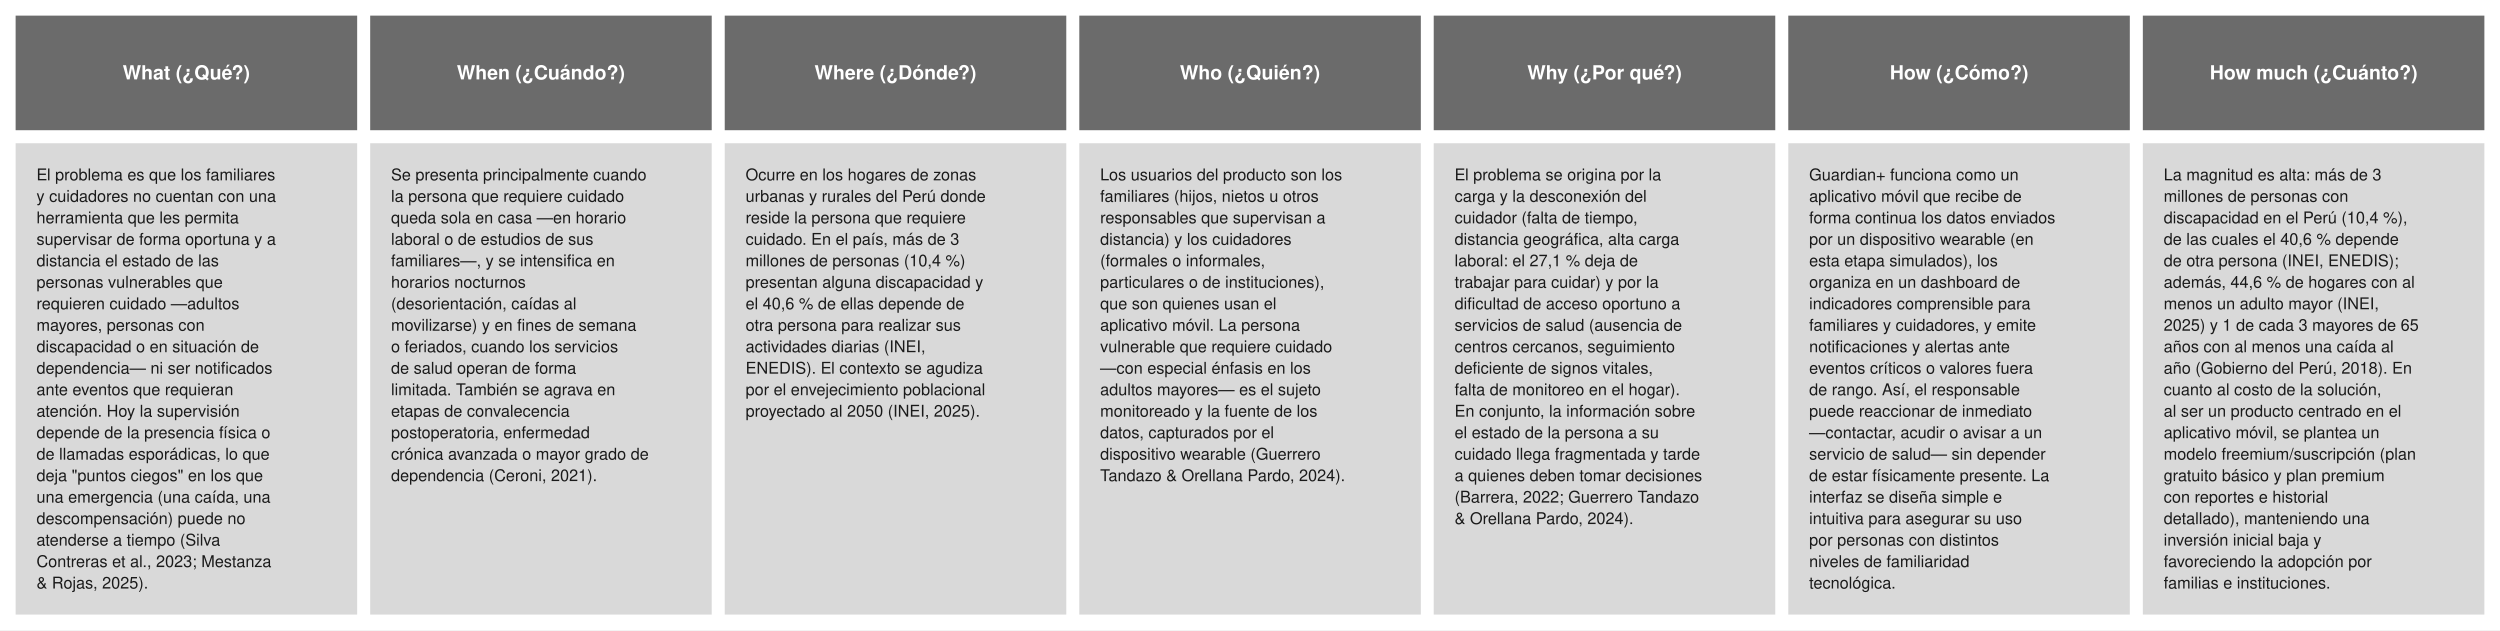
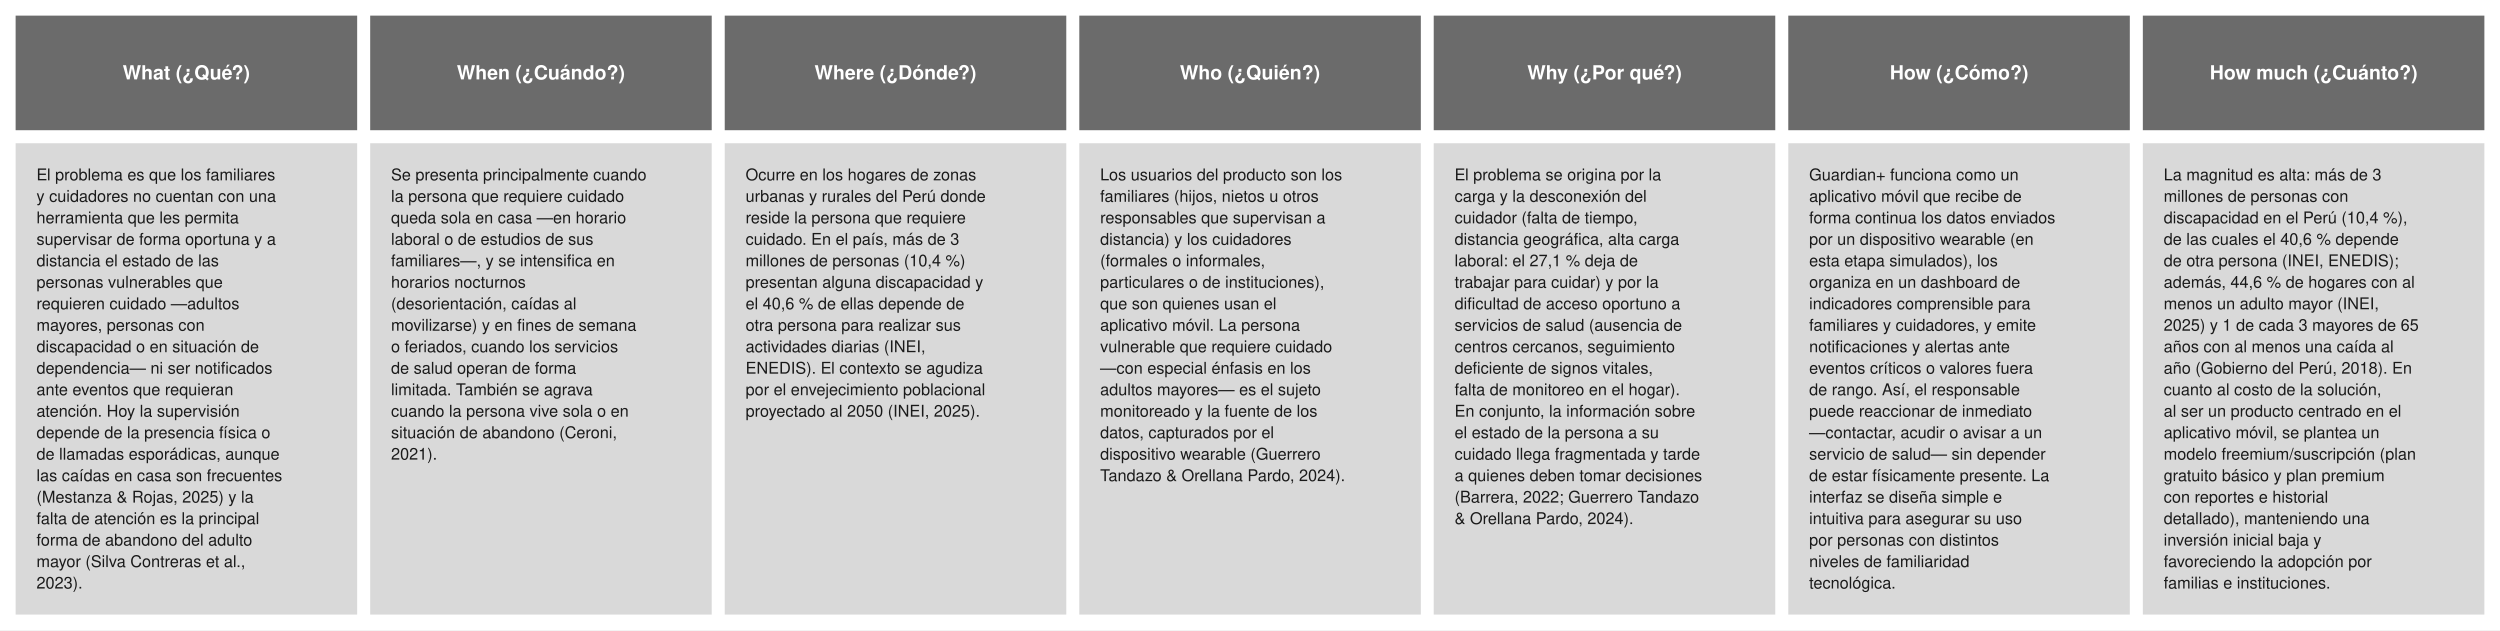
<svg xmlns="http://www.w3.org/2000/svg" viewBox="0 0 1920 484" font-family="Segoe UI, Helvetica, Arial, sans-serif">
  <rect width="1920" height="484" fill="#ffffff" />
  <rect x="12.0" y="12" width="262.3" height="88" fill="#6b6b6b" />
  <text x="143.1" y="61.0" fill="#ffffff" font-size="15" font-weight="700" text-anchor="middle">What (¿Qué?)</text>
  <rect x="12.0" y="110" width="262.3" height="362.0" fill="#d9d9d9" />
  <text x="28.0" y="138.5" fill="#1a1a1a" font-size="12.5">
    <tspan x="28.0" dy="0">El problema es que los familiares</tspan>
    <tspan x="28.0" dy="16.5">y cuidadores no cuentan con una</tspan>
    <tspan x="28.0" dy="16.5">herramienta que les permita</tspan>
    <tspan x="28.0" dy="16.5">supervisar de forma oportuna y a</tspan>
    <tspan x="28.0" dy="16.5">distancia el estado de las</tspan>
    <tspan x="28.0" dy="16.5">personas vulnerables que</tspan>
    <tspan x="28.0" dy="16.5">requieren cuidado —adultos</tspan>
    <tspan x="28.0" dy="16.5">mayores, personas con</tspan>
    <tspan x="28.0" dy="16.5">discapacidad o en situación de</tspan>
    <tspan x="28.0" dy="16.5">dependencia— ni ser notificados</tspan>
    <tspan x="28.0" dy="16.5">ante eventos que requieran</tspan>
    <tspan x="28.0" dy="16.5">atención. Hoy la supervisión</tspan>
    <tspan x="28.0" dy="16.5">depende de la presencia física o</tspan>
-     <tspan x="28.0" dy="16.5">de llamadas esporádicas, lo que</tspan>
-     <tspan x="28.0" dy="16.5">deja "puntos ciegos" en los que</tspan>
-     <tspan x="28.0" dy="16.5">una emergencia (una caída, una</tspan>
-     <tspan x="28.0" dy="16.5">descompensación) puede no</tspan>
-     <tspan x="28.0" dy="16.5">atenderse a tiempo (Silva</tspan>
-     <tspan x="28.0" dy="16.5">Contreras et al., 2023; Mestanza</tspan>
-     <tspan x="28.0" dy="16.5">&amp; Rojas, 2025).</tspan>
+     <tspan x="28.0" dy="16.5">de llamadas esporádicas, aunque</tspan>
+     <tspan x="28.0" dy="16.5">las caídas en casa son frecuentes</tspan>
+     <tspan x="28.0" dy="16.5">(Mestanza &amp; Rojas, 2025) y la</tspan>
+     <tspan x="28.0" dy="16.5">falta de atención es la principal</tspan>
+     <tspan x="28.0" dy="16.5">forma de abandono del adulto</tspan>
+     <tspan x="28.0" dy="16.5">mayor (Silva Contreras et al.,</tspan>
+     <tspan x="28.0" dy="16.5">2023).</tspan>
  </text>
  <rect x="284.3" y="12" width="262.3" height="88" fill="#6b6b6b" />
  <text x="415.4" y="61.0" fill="#ffffff" font-size="15" font-weight="700" text-anchor="middle">When (¿Cuándo?)</text>
  <rect x="284.3" y="110" width="262.3" height="362.0" fill="#d9d9d9" />
  <text x="300.3" y="138.5" fill="#1a1a1a" font-size="12.5">
    <tspan x="300.3" dy="0">Se presenta principalmente cuando</tspan>
    <tspan x="300.3" dy="16.5">la persona que requiere cuidado</tspan>
    <tspan x="300.3" dy="16.5">queda sola en casa —en horario</tspan>
    <tspan x="300.3" dy="16.5">laboral o de estudios de sus</tspan>
    <tspan x="300.3" dy="16.5">familiares—, y se intensifica en</tspan>
    <tspan x="300.3" dy="16.5">horarios nocturnos</tspan>
    <tspan x="300.3" dy="16.5">(desorientación, caídas al</tspan>
    <tspan x="300.3" dy="16.5">movilizarse) y en fines de semana</tspan>
    <tspan x="300.3" dy="16.5">o feriados, cuando los servicios</tspan>
    <tspan x="300.3" dy="16.5">de salud operan de forma</tspan>
-     <tspan x="300.3" dy="16.5">limitada. También se agrava en</tspan>
-     <tspan x="300.3" dy="16.5">etapas de convalecencia</tspan>
-     <tspan x="300.3" dy="16.5">postoperatoria, enfermedad</tspan>
-     <tspan x="300.3" dy="16.5">crónica avanzada o mayor grado de</tspan>
-     <tspan x="300.3" dy="16.5">dependencia (Ceroni, 2021).</tspan>
+     <tspan x="300.3" dy="16.5">limitada. También se agrava</tspan>
+     <tspan x="300.3" dy="16.5">cuando la persona vive sola o en</tspan>
+     <tspan x="300.3" dy="16.5">situación de abandono (Ceroni,</tspan>
+     <tspan x="300.3" dy="16.5">2021).</tspan>
  </text>
  <rect x="556.6" y="12" width="262.3" height="88" fill="#6b6b6b" />
  <text x="687.7" y="61.0" fill="#ffffff" font-size="15" font-weight="700" text-anchor="middle">Where (¿Dónde?)</text>
  <rect x="556.6" y="110" width="262.3" height="362.0" fill="#d9d9d9" />
  <text x="572.6" y="138.5" fill="#1a1a1a" font-size="12.5">
    <tspan x="572.6" dy="0">Ocurre en los hogares de zonas</tspan>
    <tspan x="572.6" dy="16.5">urbanas y rurales del Perú donde</tspan>
    <tspan x="572.6" dy="16.5">reside la persona que requiere</tspan>
    <tspan x="572.6" dy="16.5">cuidado. En el país, más de 3</tspan>
    <tspan x="572.6" dy="16.5">millones de personas (10,4 %)</tspan>
    <tspan x="572.6" dy="16.5">presentan alguna discapacidad y</tspan>
    <tspan x="572.6" dy="16.5">el 40,6 % de ellas depende de</tspan>
    <tspan x="572.6" dy="16.5">otra persona para realizar sus</tspan>
    <tspan x="572.6" dy="16.5">actividades diarias (INEI,</tspan>
    <tspan x="572.6" dy="16.5">ENEDIS). El contexto se agudiza</tspan>
    <tspan x="572.6" dy="16.5">por el envejecimiento poblacional</tspan>
    <tspan x="572.6" dy="16.5">proyectado al 2050 (INEI, 2025).</tspan>
  </text>
  <rect x="828.9" y="12" width="262.3" height="88" fill="#6b6b6b" />
  <text x="960.0" y="61.0" fill="#ffffff" font-size="15" font-weight="700" text-anchor="middle">Who (¿Quién?)</text>
  <rect x="828.9" y="110" width="262.3" height="362.0" fill="#d9d9d9" />
  <text x="844.9" y="138.5" fill="#1a1a1a" font-size="12.5">
    <tspan x="844.9" dy="0">Los usuarios del producto son los</tspan>
    <tspan x="844.9" dy="16.5">familiares (hijos, nietos u otros</tspan>
    <tspan x="844.9" dy="16.5">responsables que supervisan a</tspan>
    <tspan x="844.9" dy="16.5">distancia) y los cuidadores</tspan>
    <tspan x="844.9" dy="16.5">(formales o informales,</tspan>
    <tspan x="844.9" dy="16.5">particulares o de instituciones),</tspan>
    <tspan x="844.9" dy="16.5">que son quienes usan el</tspan>
    <tspan x="844.9" dy="16.5">aplicativo móvil. La persona</tspan>
    <tspan x="844.9" dy="16.5">vulnerable que requiere cuidado</tspan>
    <tspan x="844.9" dy="16.5">—con especial énfasis en los</tspan>
    <tspan x="844.9" dy="16.5">adultos mayores— es el sujeto</tspan>
    <tspan x="844.9" dy="16.5">monitoreado y la fuente de los</tspan>
    <tspan x="844.9" dy="16.5">datos, capturados por el</tspan>
    <tspan x="844.9" dy="16.5">dispositivo wearable (Guerrero</tspan>
    <tspan x="844.9" dy="16.5">Tandazo &amp; Orellana Pardo, 2024).</tspan>
  </text>
  <rect x="1101.1" y="12" width="262.3" height="88" fill="#6b6b6b" />
  <text x="1232.3" y="61.0" fill="#ffffff" font-size="15" font-weight="700" text-anchor="middle">Why (¿Por qué?)</text>
  <rect x="1101.1" y="110" width="262.3" height="362.0" fill="#d9d9d9" />
  <text x="1117.1" y="138.5" fill="#1a1a1a" font-size="12.5">
    <tspan x="1117.1" dy="0">El problema se origina por la</tspan>
    <tspan x="1117.1" dy="16.5">carga y la desconexión del</tspan>
    <tspan x="1117.1" dy="16.5">cuidador (falta de tiempo,</tspan>
    <tspan x="1117.1" dy="16.5">distancia geográfica, alta carga</tspan>
    <tspan x="1117.1" dy="16.5">laboral: el 27,1 % deja de</tspan>
    <tspan x="1117.1" dy="16.5">trabajar para cuidar) y por la</tspan>
    <tspan x="1117.1" dy="16.5">dificultad de acceso oportuno a</tspan>
    <tspan x="1117.1" dy="16.5">servicios de salud (ausencia de</tspan>
    <tspan x="1117.1" dy="16.5">centros cercanos, seguimiento</tspan>
    <tspan x="1117.1" dy="16.5">deficiente de signos vitales,</tspan>
    <tspan x="1117.1" dy="16.5">falta de monitoreo en el hogar).</tspan>
    <tspan x="1117.1" dy="16.5">En conjunto, la información sobre</tspan>
    <tspan x="1117.1" dy="16.5">el estado de la persona a su</tspan>
    <tspan x="1117.1" dy="16.5">cuidado llega fragmentada y tarde</tspan>
    <tspan x="1117.1" dy="16.5">a quienes deben tomar decisiones</tspan>
    <tspan x="1117.1" dy="16.5">(Barrera, 2022; Guerrero Tandazo</tspan>
    <tspan x="1117.1" dy="16.5">&amp; Orellana Pardo, 2024).</tspan>
  </text>
  <rect x="1373.4" y="12" width="262.3" height="88" fill="#6b6b6b" />
  <text x="1504.6" y="61.0" fill="#ffffff" font-size="15" font-weight="700" text-anchor="middle">How (¿Cómo?)</text>
  <rect x="1373.4" y="110" width="262.3" height="362.0" fill="#d9d9d9" />
  <text x="1389.4" y="138.5" fill="#1a1a1a" font-size="12.5">
    <tspan x="1389.4" dy="0">Guardian+ funciona como un</tspan>
    <tspan x="1389.4" dy="16.5">aplicativo móvil que recibe de</tspan>
    <tspan x="1389.4" dy="16.5">forma continua los datos enviados</tspan>
    <tspan x="1389.4" dy="16.5">por un dispositivo wearable (en</tspan>
    <tspan x="1389.4" dy="16.5">esta etapa simulados), los</tspan>
    <tspan x="1389.4" dy="16.5">organiza en un dashboard de</tspan>
    <tspan x="1389.4" dy="16.5">indicadores comprensible para</tspan>
    <tspan x="1389.4" dy="16.5">familiares y cuidadores, y emite</tspan>
    <tspan x="1389.4" dy="16.5">notificaciones y alertas ante</tspan>
    <tspan x="1389.4" dy="16.5">eventos críticos o valores fuera</tspan>
    <tspan x="1389.4" dy="16.5">de rango. Así, el responsable</tspan>
    <tspan x="1389.4" dy="16.5">puede reaccionar de inmediato</tspan>
    <tspan x="1389.4" dy="16.5">—contactar, acudir o avisar a un</tspan>
    <tspan x="1389.4" dy="16.5">servicio de salud— sin depender</tspan>
    <tspan x="1389.4" dy="16.5">de estar físicamente presente. La</tspan>
    <tspan x="1389.4" dy="16.5">interfaz se diseña simple e</tspan>
    <tspan x="1389.4" dy="16.5">intuitiva para asegurar su uso</tspan>
    <tspan x="1389.4" dy="16.5">por personas con distintos</tspan>
    <tspan x="1389.4" dy="16.5">niveles de familiaridad</tspan>
    <tspan x="1389.4" dy="16.5">tecnológica.</tspan>
  </text>
  <rect x="1645.7" y="12" width="262.3" height="88" fill="#6b6b6b" />
  <text x="1776.9" y="61.0" fill="#ffffff" font-size="15" font-weight="700" text-anchor="middle">How much (¿Cuánto?)</text>
  <rect x="1645.7" y="110" width="262.3" height="362.0" fill="#d9d9d9" />
  <text x="1661.7" y="138.5" fill="#1a1a1a" font-size="12.5">
    <tspan x="1661.7" dy="0">La magnitud es alta: más de 3</tspan>
    <tspan x="1661.7" dy="16.5">millones de personas con</tspan>
    <tspan x="1661.7" dy="16.5">discapacidad en el Perú (10,4 %),</tspan>
    <tspan x="1661.7" dy="16.5">de las cuales el 40,6 % depende</tspan>
    <tspan x="1661.7" dy="16.5">de otra persona (INEI, ENEDIS);</tspan>
    <tspan x="1661.7" dy="16.5">además, 44,6 % de hogares con al</tspan>
    <tspan x="1661.7" dy="16.5">menos un adulto mayor (INEI,</tspan>
    <tspan x="1661.7" dy="16.5">2025) y 1 de cada 3 mayores de 65</tspan>
    <tspan x="1661.7" dy="16.5">años con al menos una caída al</tspan>
    <tspan x="1661.7" dy="16.5">año (Gobierno del Perú, 2018). En</tspan>
    <tspan x="1661.7" dy="16.5">cuanto al costo de la solución,</tspan>
    <tspan x="1661.7" dy="16.5">al ser un producto centrado en el</tspan>
    <tspan x="1661.7" dy="16.5">aplicativo móvil, se plantea un</tspan>
    <tspan x="1661.7" dy="16.5">modelo freemium/suscripción (plan</tspan>
    <tspan x="1661.7" dy="16.5">gratuito básico y plan premium</tspan>
    <tspan x="1661.7" dy="16.5">con reportes e historial</tspan>
    <tspan x="1661.7" dy="16.5">detallado), manteniendo una</tspan>
    <tspan x="1661.7" dy="16.5">inversión inicial baja y</tspan>
    <tspan x="1661.7" dy="16.5">favoreciendo la adopción por</tspan>
    <tspan x="1661.7" dy="16.5">familias e instituciones.</tspan>
  </text>
</svg>
